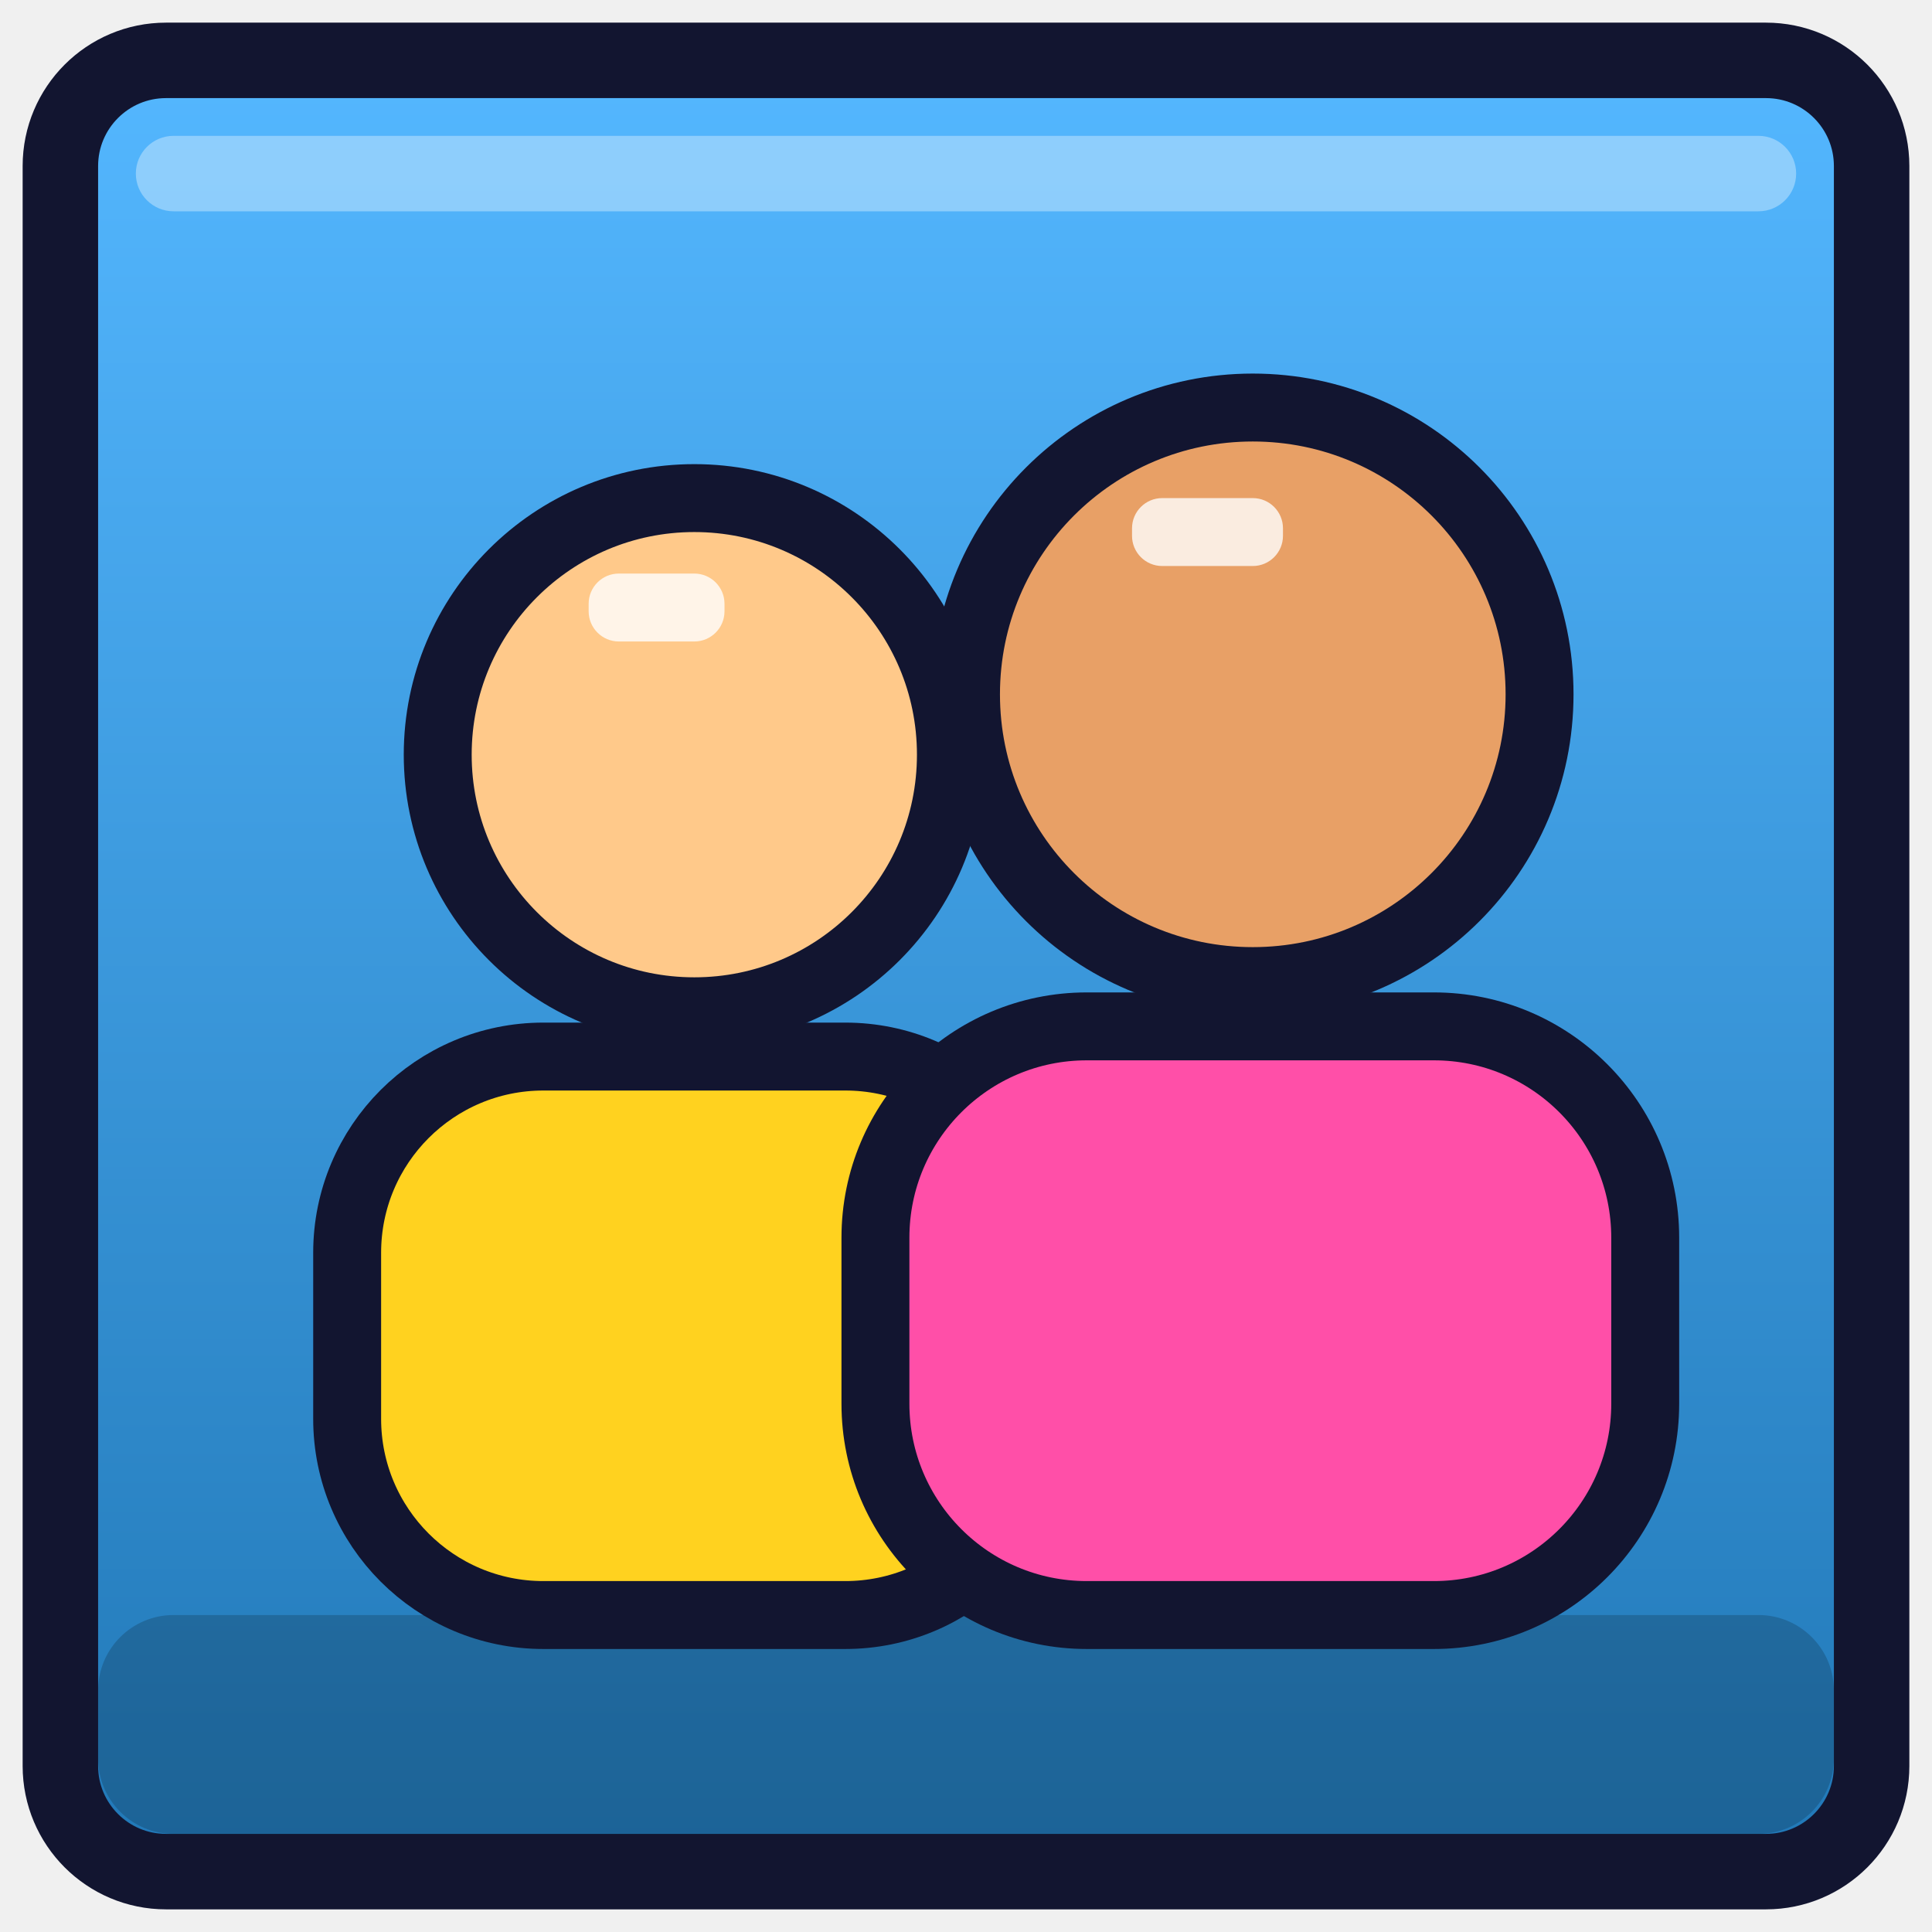
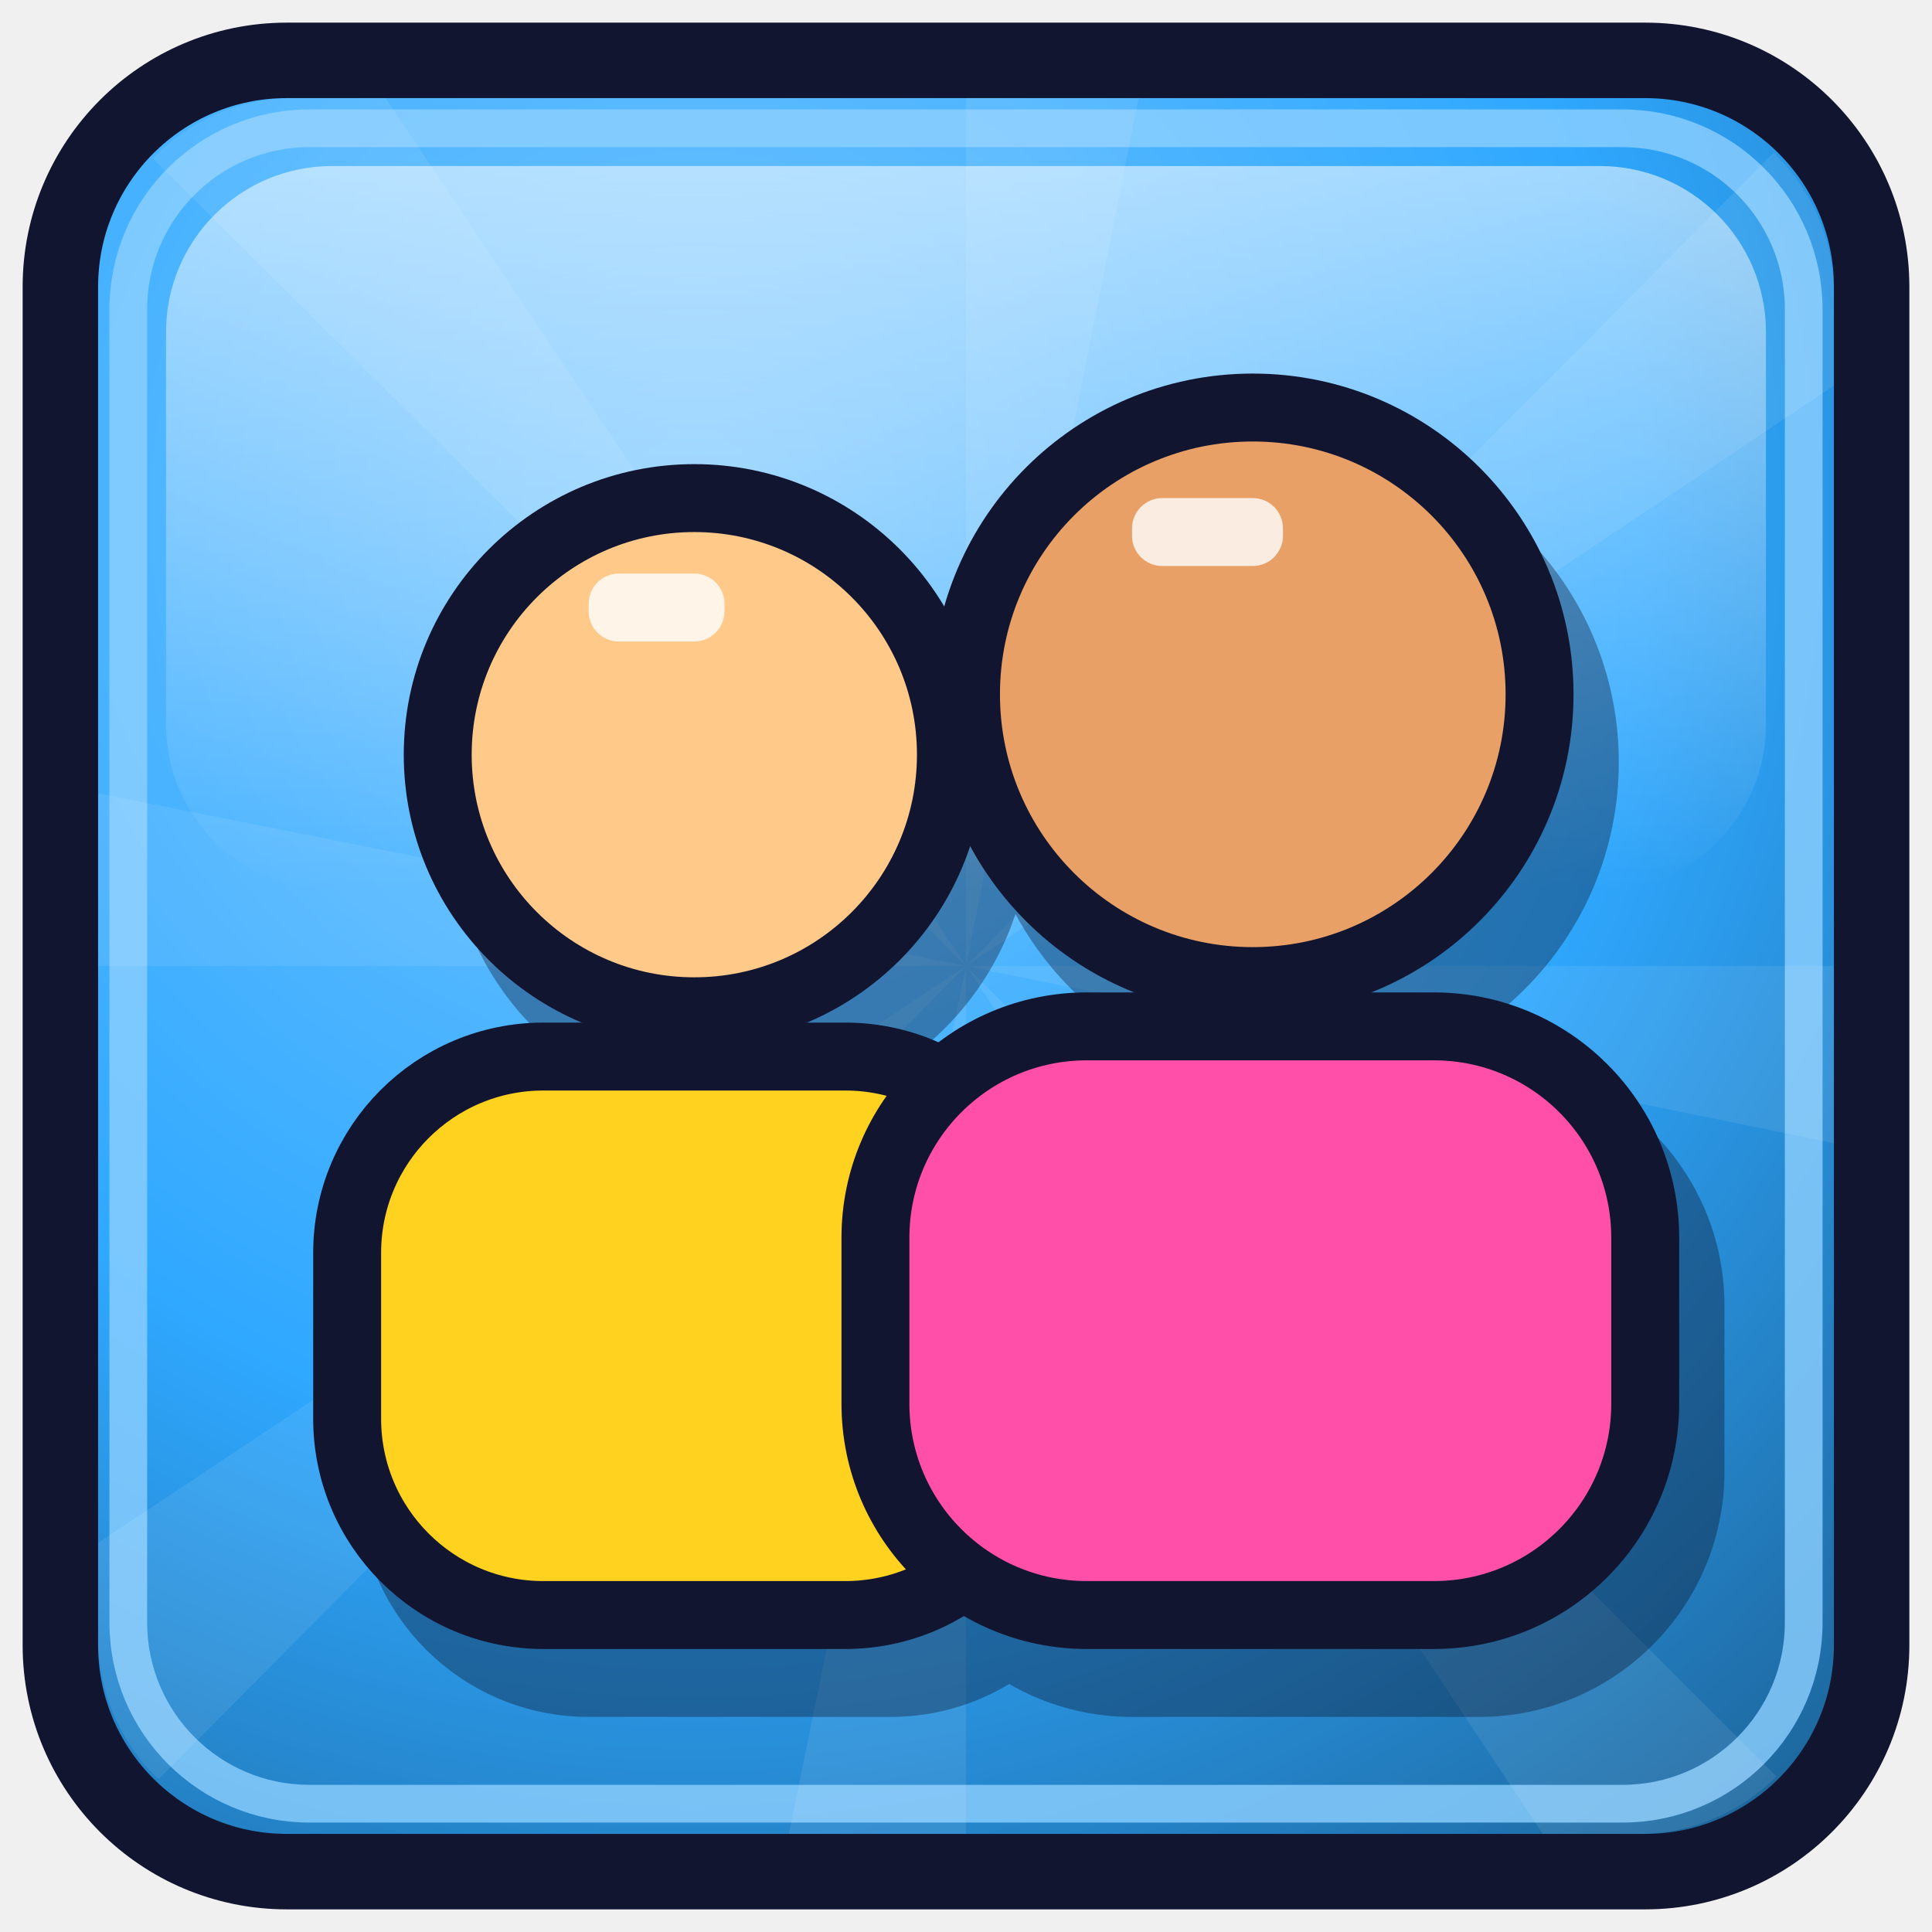
<svg xmlns="http://www.w3.org/2000/svg" width="256" height="256" viewBox="0 0 256 256">
  <defs>
-     <linearGradient id="g" x1="0" y1="0" x2="0" y2="1">
-       <stop offset="0" stop-color="#54B7FF" />
-       <stop offset="1" stop-color="#2178B7" />
+     <radialGradient id="g" cx="0.35" cy="0.25" r="0.95">
+       <stop offset="0" stop-color="#77C6FF" />
+       <stop offset="0.55" stop-color="#2FA8FF" />
+       <stop offset="1" stop-color="#1C6499" />
+     </radialGradient>
+     <linearGradient id="gl" x1="0" y1="0" x2="0" y2="1">
+       <stop offset="0" stop-color="#FFFFFF" stop-opacity="0.55" />
+       <stop offset="1" stop-color="#FFFFFF" stop-opacity="0" />
    </linearGradient>
  </defs>
-   <rect x="8" y="8" width="240" height="240" rx="14" fill="url(#g)" stroke="#121530" stroke-width="10" />
-   <rect x="18" y="18" width="220" height="10" rx="5" fill="#FFFFFF" fill-opacity="0.35" />
-   <rect x="13" y="214" width="230" height="29" rx="10" fill="#000000" fill-opacity="0.18" />
+   <rect x="8" y="8" width="240" height="240" rx="30" fill="url(#g)" stroke="#121530" stroke-width="10" />
+   <rect x="17" y="17" width="222" height="222" rx="24" fill="none" stroke="#8CCFFF" stroke-width="5" stroke-opacity="0.8" />
+   <defs>
+     <clipPath id="rc">
+       <rect x="13" y="13" width="230" height="230" rx="26" />
+     </clipPath>
+   </defs>
+   <g clip-path="url(#rc)">
+     <path d="M128 128 L328 128 L324 168 Z" fill="#FFFFFF" fill-opacity="0.08" />
+     <path d="M128 128 L269 269 L239 295 Z" fill="#FFFFFF" fill-opacity="0.08" />
+     <path d="M128 128 L128 328 L88 324 Z" fill="#FFFFFF" fill-opacity="0.08" />
+     <path d="M128 128 L-13 270 L-39 239 Z" fill="#FFFFFF" fill-opacity="0.08" />
+     <path d="M128 128 L-72 128 L-68 89 Z" fill="#FFFFFF" fill-opacity="0.08" />
+     <path d="M128 128 L-14 -13 L17 -38 Z" fill="#FFFFFF" fill-opacity="0.08" />
+     <path d="M128 128 L128 -72 L167 -68 Z" fill="#FFFFFF" fill-opacity="0.08" />
+     <path d="M128 128 L269 -14 L294 17 Z" fill="#FFFFFF" fill-opacity="0.08" />
+   </g>
+   <rect x="22" y="22" width="212" height="96" rx="22" fill="url(#gl)" />
+   <defs>
+     <clipPath id="c">
+       <rect x="13" y="13" width="230" height="230" rx="26" />
+     </clipPath>
+   </defs>
+   <g clip-path="url(#c)">
+     <g transform="translate(6,9)" opacity="0.35">
+       <circle cx="92" cy="100" r="34" fill="#0A0C20" stroke="#0A0C20" stroke-width="9" />
+       <rect x="46" y="140" width="92" height="74" rx="26" fill="#0A0C20" stroke="#0A0C20" stroke-width="9" stroke-linejoin="round" />
+       <circle cx="166" cy="92" r="38" fill="#0A0C20" stroke="#0A0C20" stroke-width="9" />
+       <rect x="116" y="136" width="102" height="78" rx="28" fill="#0A0C20" stroke="#0A0C20" stroke-width="9" stroke-linejoin="round" />
+       <rect x="78" y="76" width="18" height="9" rx="4" fill="#0A0C20" fill-opacity="0.8" />
+       <rect x="150" y="66" width="20" height="9" rx="4" fill="#0A0C20" fill-opacity="0.8" />
+     </g>
+   </g>
  <circle cx="92" cy="100" r="34" fill="#FFC98A" stroke="#121530" stroke-width="9" />
  <rect x="46" y="140" width="92" height="74" rx="26" fill="#FFD21F" stroke="#121530" stroke-width="9" stroke-linejoin="round" />
  <circle cx="166" cy="92" r="38" fill="#E8A066" stroke="#121530" stroke-width="9" />
  <rect x="116" y="136" width="102" height="78" rx="28" fill="#FF4FA8" stroke="#121530" stroke-width="9" stroke-linejoin="round" />
  <rect x="78" y="76" width="18" height="9" rx="4" fill="#FFFFFF" fill-opacity="0.8" />
  <rect x="150" y="66" width="20" height="9" rx="4" fill="#FFFFFF" fill-opacity="0.8" />
</svg>
